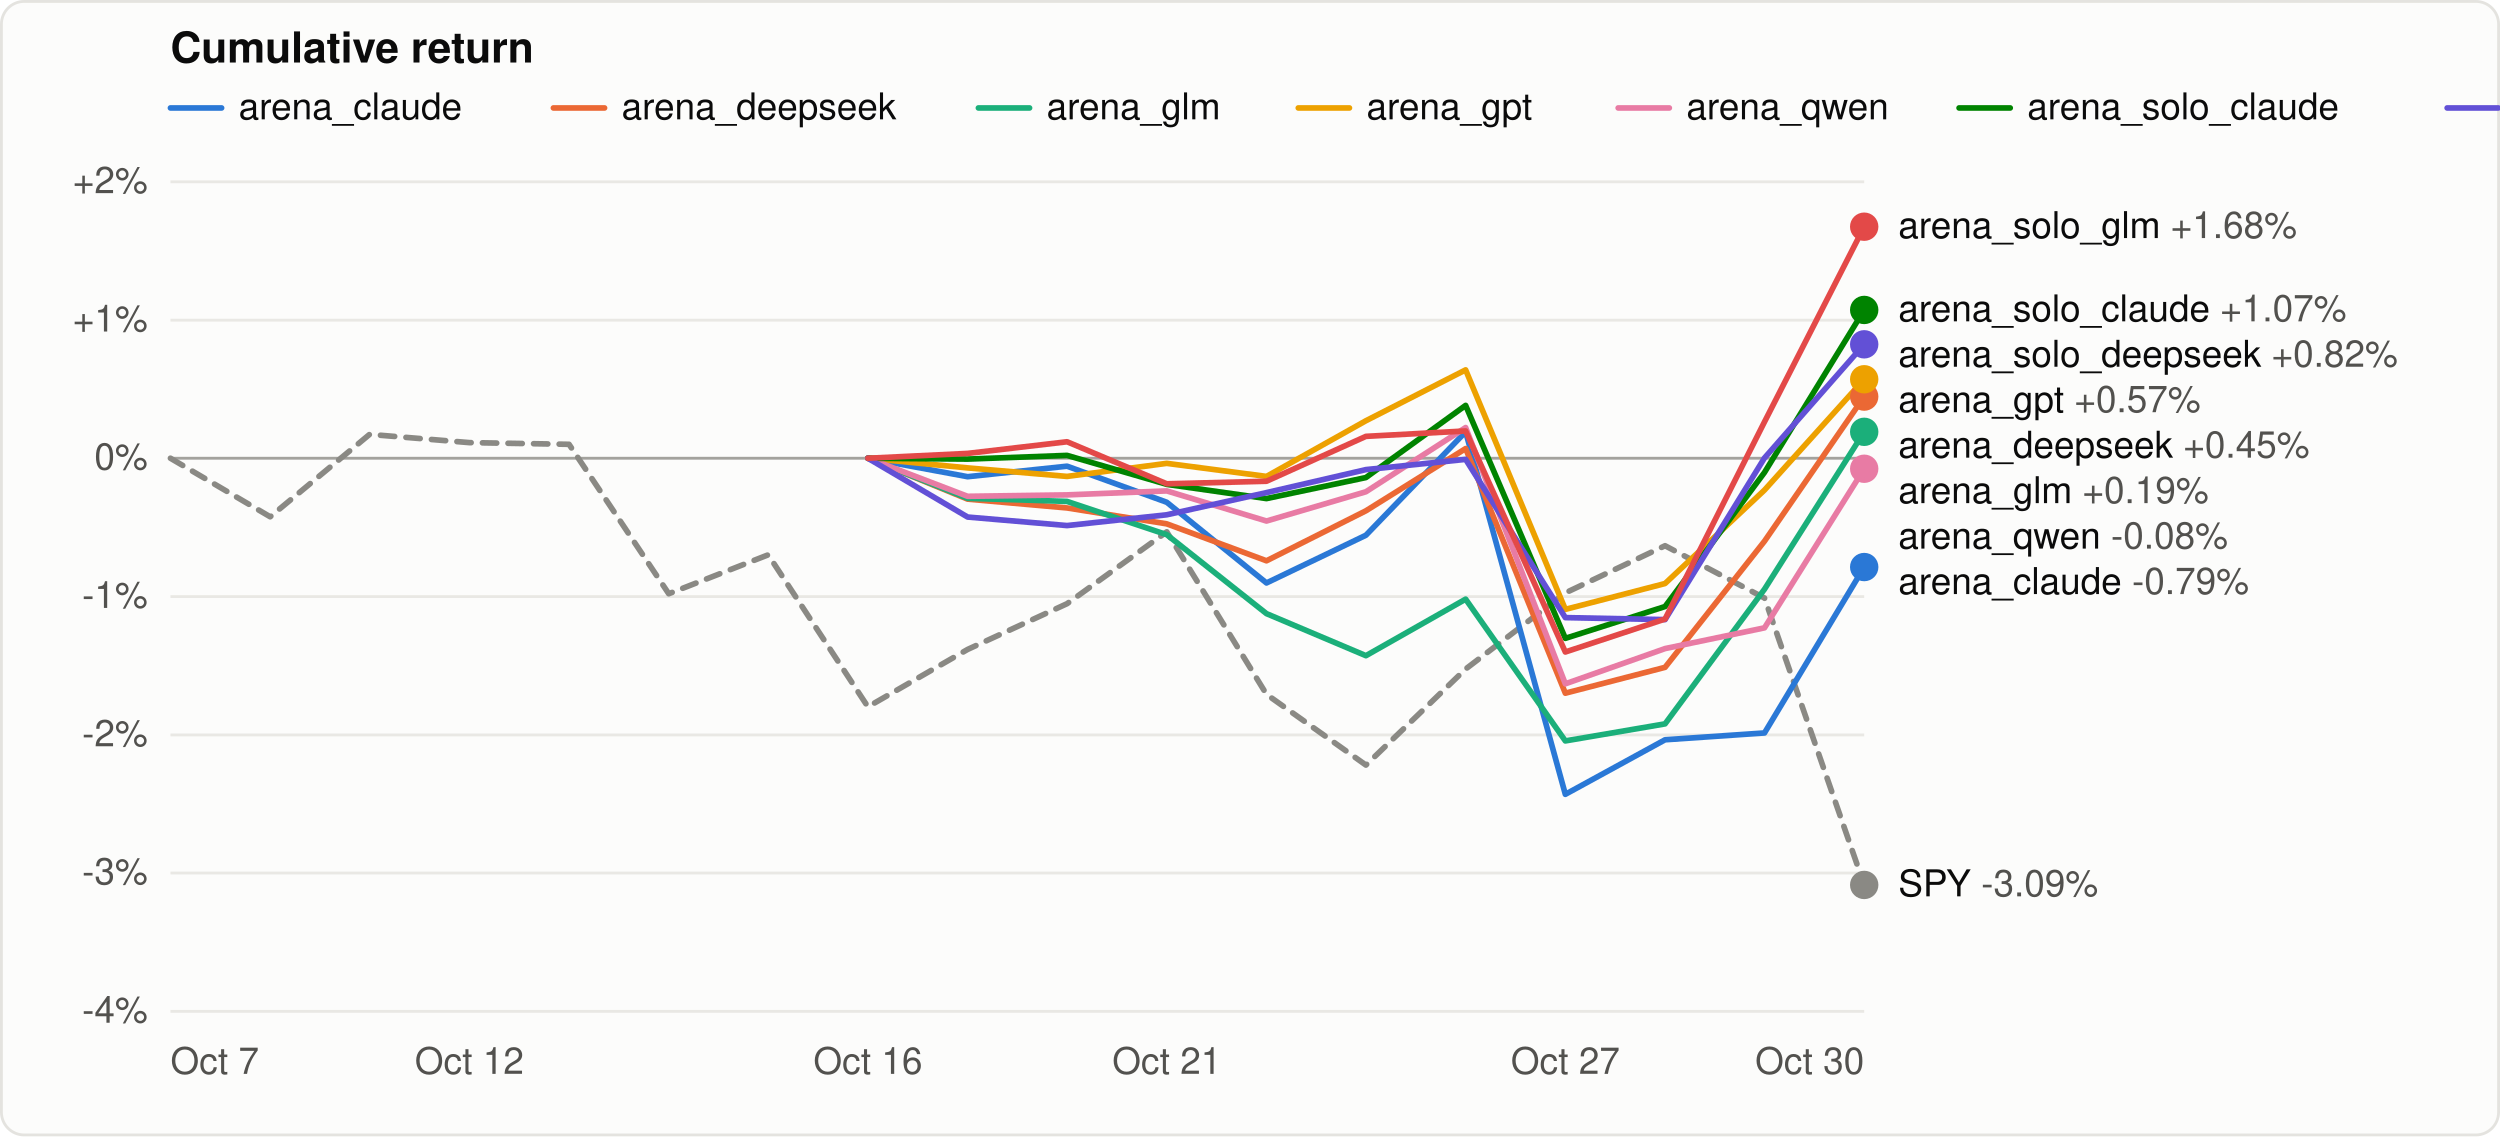
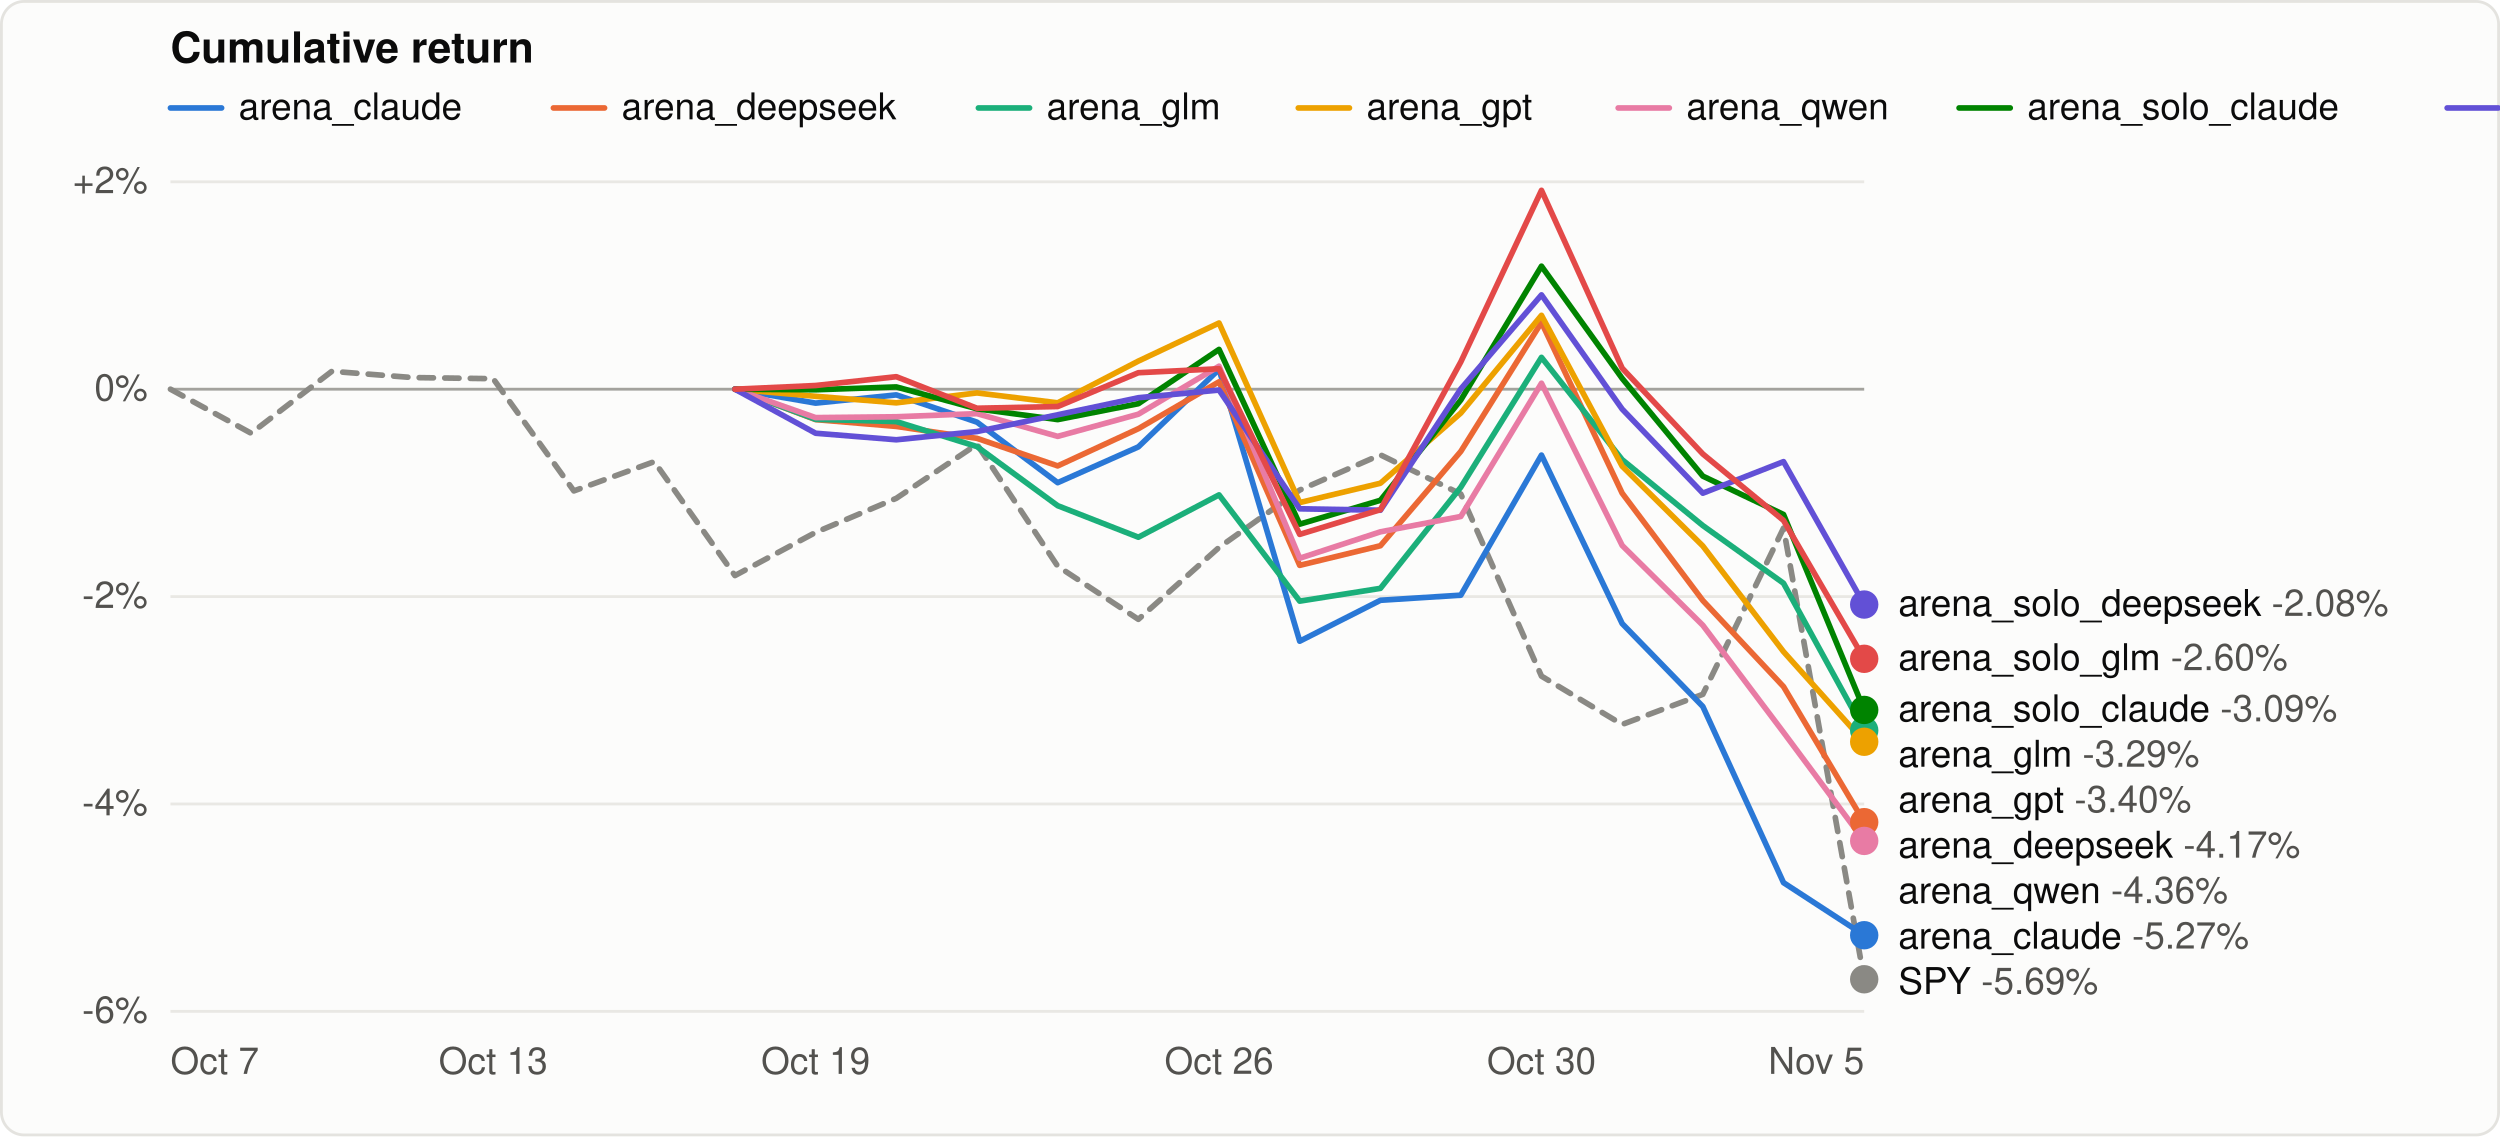
<svg xmlns="http://www.w3.org/2000/svg" viewBox="0 0 880 400" width="880" height="400" role="img" aria-label="Cumulative return">
  <style>text{font:13px -apple-system,BlinkMacSystemFont,'Segoe UI',Helvetica,Arial,sans-serif}.bg{fill:#fcfcfb;stroke:#e4e3df}.t1{fill:#0b0b0b}.t2{fill:#52514e}.title{font-weight:600;font-size:15px;fill:#0b0b0b}.grid{stroke:#e9e8e4;stroke-width:1}.zero{stroke:#a3a29d;stroke-width:1}.line{fill:none;stroke-width:2;stroke-linejoin:round;stroke-linecap:round}.dot{stroke:#fcfcfb;stroke-width:2}.bench{stroke:#8a8984;stroke-dasharray:5 4}.dot.bench{fill:#8a8984;stroke-dasharray:none}.s1{stroke:#2a78d6}.dot.s1{fill:#2a78d6}.s2{stroke:#eb6834}.dot.s2{fill:#eb6834}.s3{stroke:#1baf7a}.dot.s3{fill:#1baf7a}.s4{stroke:#eda100}.dot.s4{fill:#eda100}.s5{stroke:#e87ba4}.dot.s5{fill:#e87ba4}.s6{stroke:#008300}.dot.s6{fill:#008300}.s7{stroke:#6250d6}.dot.s7{fill:#6250d6}.s8{stroke:#e34948}.dot.s8{fill:#e34948}@media (prefers-color-scheme: dark){.bg{fill:#1a1a19;stroke:#2e2d2b}.t1,.title{fill:#f0efec}.t2{fill:#c3c2b7}.grid{stroke:#2e2d2b}.zero{stroke:#6b6a66}.dot{stroke:#1a1a19}.bench{stroke:#9b9a95}.dot.bench{fill:#9b9a95}.s1{stroke:#3987e5}.dot.s1{fill:#3987e5}.s2{stroke:#d95926}.dot.s2{fill:#d95926}.s3{stroke:#199e70}.dot.s3{fill:#199e70}.s4{stroke:#c98500}.dot.s4{fill:#c98500}.s5{stroke:#d55181}.dot.s5{fill:#d55181}.s6{stroke:#008300}.dot.s6{fill:#008300}.s7{stroke:#9085e9}.dot.s7{fill:#9085e9}.s8{stroke:#e66767}.dot.s8{fill:#e66767}}</style>
  <rect class="bg" x="0.5" y="0.5" width="879" height="399" rx="8" />
  <text class="title" x="60" y="22">Cumulative return</text>
  <line class="line s1" x1="60.0" x2="78.0" y1="38" y2="38" />
  <text class="t1" x="84.0" y="42">arena_claude</text>
  <line class="line s2" x1="194.8" x2="212.8" y1="38" y2="38" />
  <text class="t1" x="218.8" y="42">arena_deepseek</text>
  <line class="line s3" x1="344.4" x2="362.4" y1="38" y2="38" />
  <text class="t1" x="368.4" y="42">arena_glm</text>
  <line class="line s4" x1="457" x2="475" y1="38" y2="38" />
  <text class="t1" x="481" y="42">arena_gpt</text>
  <line class="line s5" x1="569.6" x2="587.6" y1="38" y2="38" />
  <text class="t1" x="593.6" y="42">arena_qwen</text>
  <line class="line s6" x1="689.6" x2="707.6" y1="38" y2="38" />
  <text class="t1" x="713.6" y="42">arena_solo_claude</text>
  <line class="line s7" x1="861.4" x2="879.4" y1="38" y2="38" />
  <text class="t1" x="885.4" y="42">arena_solo_deepseek</text>
  <line class="line s8" x1="1048.0" x2="1066.0" y1="38" y2="38" />
  <text class="t1" x="1072.0" y="42">arena_solo_glm</text>
  <line class="line bench" x1="1197.6" x2="1215.6" y1="38" y2="38" />
  <text class="t1" x="1221.6" y="42">SPY (benchmark)</text>
  <line class="grid" x1="60" x2="656.2" y1="356.0" y2="356.0" />
-   <text class="t2" x="52" y="360.0" text-anchor="end">-4%</text>
-   <line class="grid" x1="60" x2="656.2" y1="307.3" y2="307.3" />
-   <text class="t2" x="52" y="311.3" text-anchor="end">-3%</text>
-   <line class="grid" x1="60" x2="656.2" y1="258.7" y2="258.7" />
-   <text class="t2" x="52" y="262.7" text-anchor="end">-2%</text>
+   <text class="t2" x="52" y="360.0" text-anchor="end">-6%</text>
+   <line class="grid" x1="60" x2="656.2" y1="283.0" y2="283.0" />
+   <text class="t2" x="52" y="287.0" text-anchor="end">-4%</text>
  <line class="grid" x1="60" x2="656.2" y1="210.0" y2="210.0" />
-   <text class="t2" x="52" y="214.0" text-anchor="end">-1%</text>
-   <line class="zero" x1="60" x2="656.2" y1="161.3" y2="161.3" />
-   <text class="t2" x="52" y="165.3" text-anchor="end">0%</text>
-   <line class="grid" x1="60" x2="656.2" y1="112.7" y2="112.7" />
-   <text class="t2" x="52" y="116.7" text-anchor="end">+1%</text>
+   <text class="t2" x="52" y="214.0" text-anchor="end">-2%</text>
+   <line class="zero" x1="60" x2="656.2" y1="137.0" y2="137.0" />
+   <text class="t2" x="52" y="141.0" text-anchor="end">0%</text>
  <line class="grid" x1="60" x2="656.2" y1="64.0" y2="64.0" />
  <text class="t2" x="52" y="68.0" text-anchor="end">+2%</text>
  <text class="t2" x="60.0" y="378" text-anchor="start">Oct 7</text>
-   <text class="t2" x="165.2" y="378" text-anchor="middle">Oct 12</text>
-   <text class="t2" x="305.5" y="378" text-anchor="middle">Oct 16</text>
-   <text class="t2" x="410.7" y="378" text-anchor="middle">Oct 21</text>
-   <text class="t2" x="551.0" y="378" text-anchor="middle">Oct 27</text>
-   <text class="t2" x="656.2" y="378" text-anchor="end">Oct 30</text>
-   <polyline class="line bench" points="60.0,161.3 95.1,181.9 130.1,152.9 165.2,155.8 200.3,156.4 235.4,209.0 270.4,195.3 305.5,248.8 340.6,228.6 375.6,212.5 410.7,187.2 445.8,244.4 480.8,269.3 515.9,235.5 551.0,208.7 586.1,192.1 621.1,210.5 656.2,311.5" />
-   <polyline class="line s1" points="305.5,161.3 340.6,167.8 375.6,164.1 410.7,176.8 445.8,205.2 480.8,188.4 515.9,152.0 551.0,279.6 586.1,260.4 621.1,258.0 656.2,199.6" />
-   <polyline class="line s2" points="305.5,161.3 340.6,175.7 375.6,178.8 410.7,184.4 445.8,197.4 480.8,179.8 515.9,157.9 551.0,244.0 586.1,234.9 621.1,190.5 656.2,139.6" />
-   <polyline class="line s3" points="305.5,161.3 340.6,175.4 375.6,176.5 410.7,188.2 445.8,216.0 480.8,230.8 515.9,210.9 551.0,260.8 586.1,254.8 621.1,207.4 656.2,152.0" />
-   <polyline class="line s4" points="305.5,161.3 340.6,164.7 375.6,167.7 410.7,163.1 445.8,167.7 480.8,148.1 515.9,130.2 551.0,214.5 586.1,205.4 621.1,172.5 656.2,133.5" />
-   <polyline class="line s5" points="305.5,161.3 340.6,174.7 375.6,174.2 410.7,172.8 445.8,183.4 480.8,173.1 515.9,150.5 551.0,240.7 586.1,228.3 621.1,221.0 656.2,165.0" />
-   <polyline class="line s6" points="305.5,161.3 340.6,161.6 375.6,160.3 410.7,170.5 445.8,175.5 480.8,168.1 515.9,142.7 551.0,224.7 586.1,213.5 621.1,166.3 656.2,109.1" />
-   <polyline class="line s7" points="305.5,161.3 340.6,182.0 375.6,185.0 410.7,181.2 445.8,173.4 480.8,165.3 515.9,161.7 551.0,217.4 586.1,218.1 621.1,161.2 656.2,121.2" />
-   <polyline class="line s8" points="305.5,161.3 340.6,159.6 375.6,155.5 410.7,170.3 445.8,169.4 480.8,153.6 515.9,151.7 551.0,229.5 586.1,217.9 621.1,148.5 656.2,79.8" />
-   <circle class="dot s1" cx="656.2" cy="199.6" r="4" />
-   <text class="t1" x="668.2" y="209.1">arena_claude <tspan class="t2">-0.79%</tspan>
+   <text class="t2" x="173.6" y="378" text-anchor="middle">Oct 13</text>
+   <text class="t2" x="287.1" y="378" text-anchor="middle">Oct 19</text>
+   <text class="t2" x="429.1" y="378" text-anchor="middle">Oct 26</text>
+   <text class="t2" x="542.6" y="378" text-anchor="middle">Oct 30</text>
+   <text class="t2" x="656.2" y="378" text-anchor="end">Nov 5</text>
+   <polyline class="line bench" points="60.0,137.0 88.4,152.5 116.8,130.7 145.2,132.9 173.6,133.3 202.0,172.8 230.3,162.5 258.7,202.6 287.1,187.4 315.5,175.4 343.9,156.4 372.3,199.3 400.7,218.0 429.1,192.7 457.5,172.5 485.9,160.1 514.2,173.9 542.6,238.0 571.0,255.0 599.4,244.4 627.8,185.9 656.2,344.7" />
+   <polyline class="line s1" points="258.7,137.0 287.1,141.9 315.5,139.0 343.9,148.6 372.3,169.9 400.7,157.3 429.1,130.0 457.5,225.7 485.9,211.3 514.2,209.5 542.6,160.2 571.0,219.5 599.4,248.7 627.8,310.7 656.2,329.2" />
+   <polyline class="line s2" points="258.7,137.0 287.1,147.7 315.5,150.1 343.9,154.3 372.3,164.0 400.7,150.9 429.1,134.4 457.5,199.0 485.9,192.1 514.2,158.9 542.6,113.5 571.0,173.6 599.4,211.4 627.8,241.7 656.2,289.4" />
+   <polyline class="line s3" points="258.7,137.0 287.1,147.6 315.5,148.4 343.9,157.2 372.3,178.0 400.7,189.1 429.1,174.2 457.5,211.6 485.9,207.1 514.2,171.5 542.6,125.8 571.0,161.8 599.4,185.0 627.8,205.3 656.2,257.1" />
+   <polyline class="line s4" points="258.7,137.0 287.1,139.5 315.5,141.8 343.9,138.3 372.3,141.8 400.7,127.1 429.1,113.7 457.5,176.9 485.9,170.1 514.2,145.4 542.6,111.0 571.0,164.1 599.4,192.2 627.8,229.4 656.2,261.1" />
+   <polyline class="line s5" points="258.7,137.0 287.1,147.0 315.5,146.7 343.9,145.6 372.3,153.6 400.7,145.8 429.1,128.9 457.5,196.5 485.9,187.2 514.2,181.8 542.6,134.9 571.0,192.0 599.4,220.1 627.8,257.8 656.2,296.0" />
+   <polyline class="line s6" points="258.7,137.0 287.1,137.2 315.5,136.2 343.9,143.9 372.3,147.7 400.7,142.1 429.1,123.0 457.5,184.5 485.9,176.1 514.2,140.8 542.6,93.7 571.0,133.2 599.4,167.6 627.8,181.1 656.2,249.9" />
+   <polyline class="line s7" points="258.7,137.0 287.1,152.5 315.5,154.8 343.9,151.9 372.3,146.0 400.7,140.0 429.1,137.3 457.5,179.1 485.9,179.6 514.2,136.9 542.6,103.8 571.0,144.0 599.4,173.6 627.8,162.5 656.2,212.8" />
+   <polyline class="line s8" points="258.7,137.0 287.1,135.7 315.5,132.6 343.9,143.7 372.3,143.1 400.7,131.2 429.1,129.8 457.5,188.1 485.9,179.4 514.2,127.4 542.6,67.0 571.0,129.6 599.4,159.8 627.8,183.2 656.2,231.9" />
+   <circle class="dot s1" cx="656.2" cy="329.2" r="4" />
+   <text class="t1" x="668.2" y="333.9">arena_claude <tspan class="t2">-5.27%</tspan>
  </text>
-   <circle class="dot s2" cx="656.2" cy="139.6" r="4" />
-   <text class="t1" x="668.2" y="161.1">arena_deepseek <tspan class="t2">+0.45%</tspan>
+   <circle class="dot s2" cx="656.2" cy="289.4" r="4" />
+   <text class="t1" x="668.2" y="301.9">arena_deepseek <tspan class="t2">-4.17%</tspan>
  </text>
-   <circle class="dot s3" cx="656.2" cy="152.0" r="4" />
-   <text class="t1" x="668.2" y="177.1">arena_glm <tspan class="t2">+0.19%</tspan>
+   <circle class="dot s3" cx="656.2" cy="257.1" r="4" />
+   <text class="t1" x="668.2" y="269.9">arena_glm <tspan class="t2">-3.29%</tspan>
  </text>
-   <circle class="dot s4" cx="656.2" cy="133.5" r="4" />
-   <text class="t1" x="668.2" y="145.1">arena_gpt <tspan class="t2">+0.57%</tspan>
+   <circle class="dot s4" cx="656.2" cy="261.1" r="4" />
+   <text class="t1" x="668.2" y="285.9">arena_gpt <tspan class="t2">-3.40%</tspan>
  </text>
-   <circle class="dot s5" cx="656.2" cy="165.0" r="4" />
-   <text class="t1" x="668.2" y="193.1">arena_qwen <tspan class="t2">-0.08%</tspan>
+   <circle class="dot s5" cx="656.2" cy="296.0" r="4" />
+   <text class="t1" x="668.2" y="317.9">arena_qwen <tspan class="t2">-4.36%</tspan>
  </text>
-   <circle class="dot s6" cx="656.2" cy="109.1" r="4" />
-   <text class="t1" x="668.2" y="113.1">arena_solo_claude <tspan class="t2">+1.07%</tspan>
+   <circle class="dot s6" cx="656.2" cy="249.9" r="4" />
+   <text class="t1" x="668.2" y="253.9">arena_solo_claude <tspan class="t2">-3.09%</tspan>
  </text>
-   <circle class="dot s7" cx="656.2" cy="121.2" r="4" />
-   <text class="t1" x="668.2" y="129.1">arena_solo_deepseek <tspan class="t2">+0.82%</tspan>
+   <circle class="dot s7" cx="656.2" cy="212.8" r="4" />
+   <text class="t1" x="668.2" y="216.8">arena_solo_deepseek <tspan class="t2">-2.08%</tspan>
  </text>
-   <circle class="dot s8" cx="656.2" cy="79.8" r="4" />
-   <text class="t1" x="668.2" y="83.8">arena_solo_glm <tspan class="t2">+1.68%</tspan>
+   <circle class="dot s8" cx="656.2" cy="231.9" r="4" />
+   <text class="t1" x="668.2" y="235.9">arena_solo_glm <tspan class="t2">-2.60%</tspan>
  </text>
-   <circle class="dot bench" cx="656.2" cy="311.5" r="4" />
-   <text class="t1" x="668.2" y="315.5">SPY <tspan class="t2">-3.09%</tspan>
+   <circle class="dot bench" cx="656.2" cy="344.7" r="4" />
+   <text class="t1" x="668.2" y="349.9">SPY <tspan class="t2">-5.69%</tspan>
  </text>
</svg>
